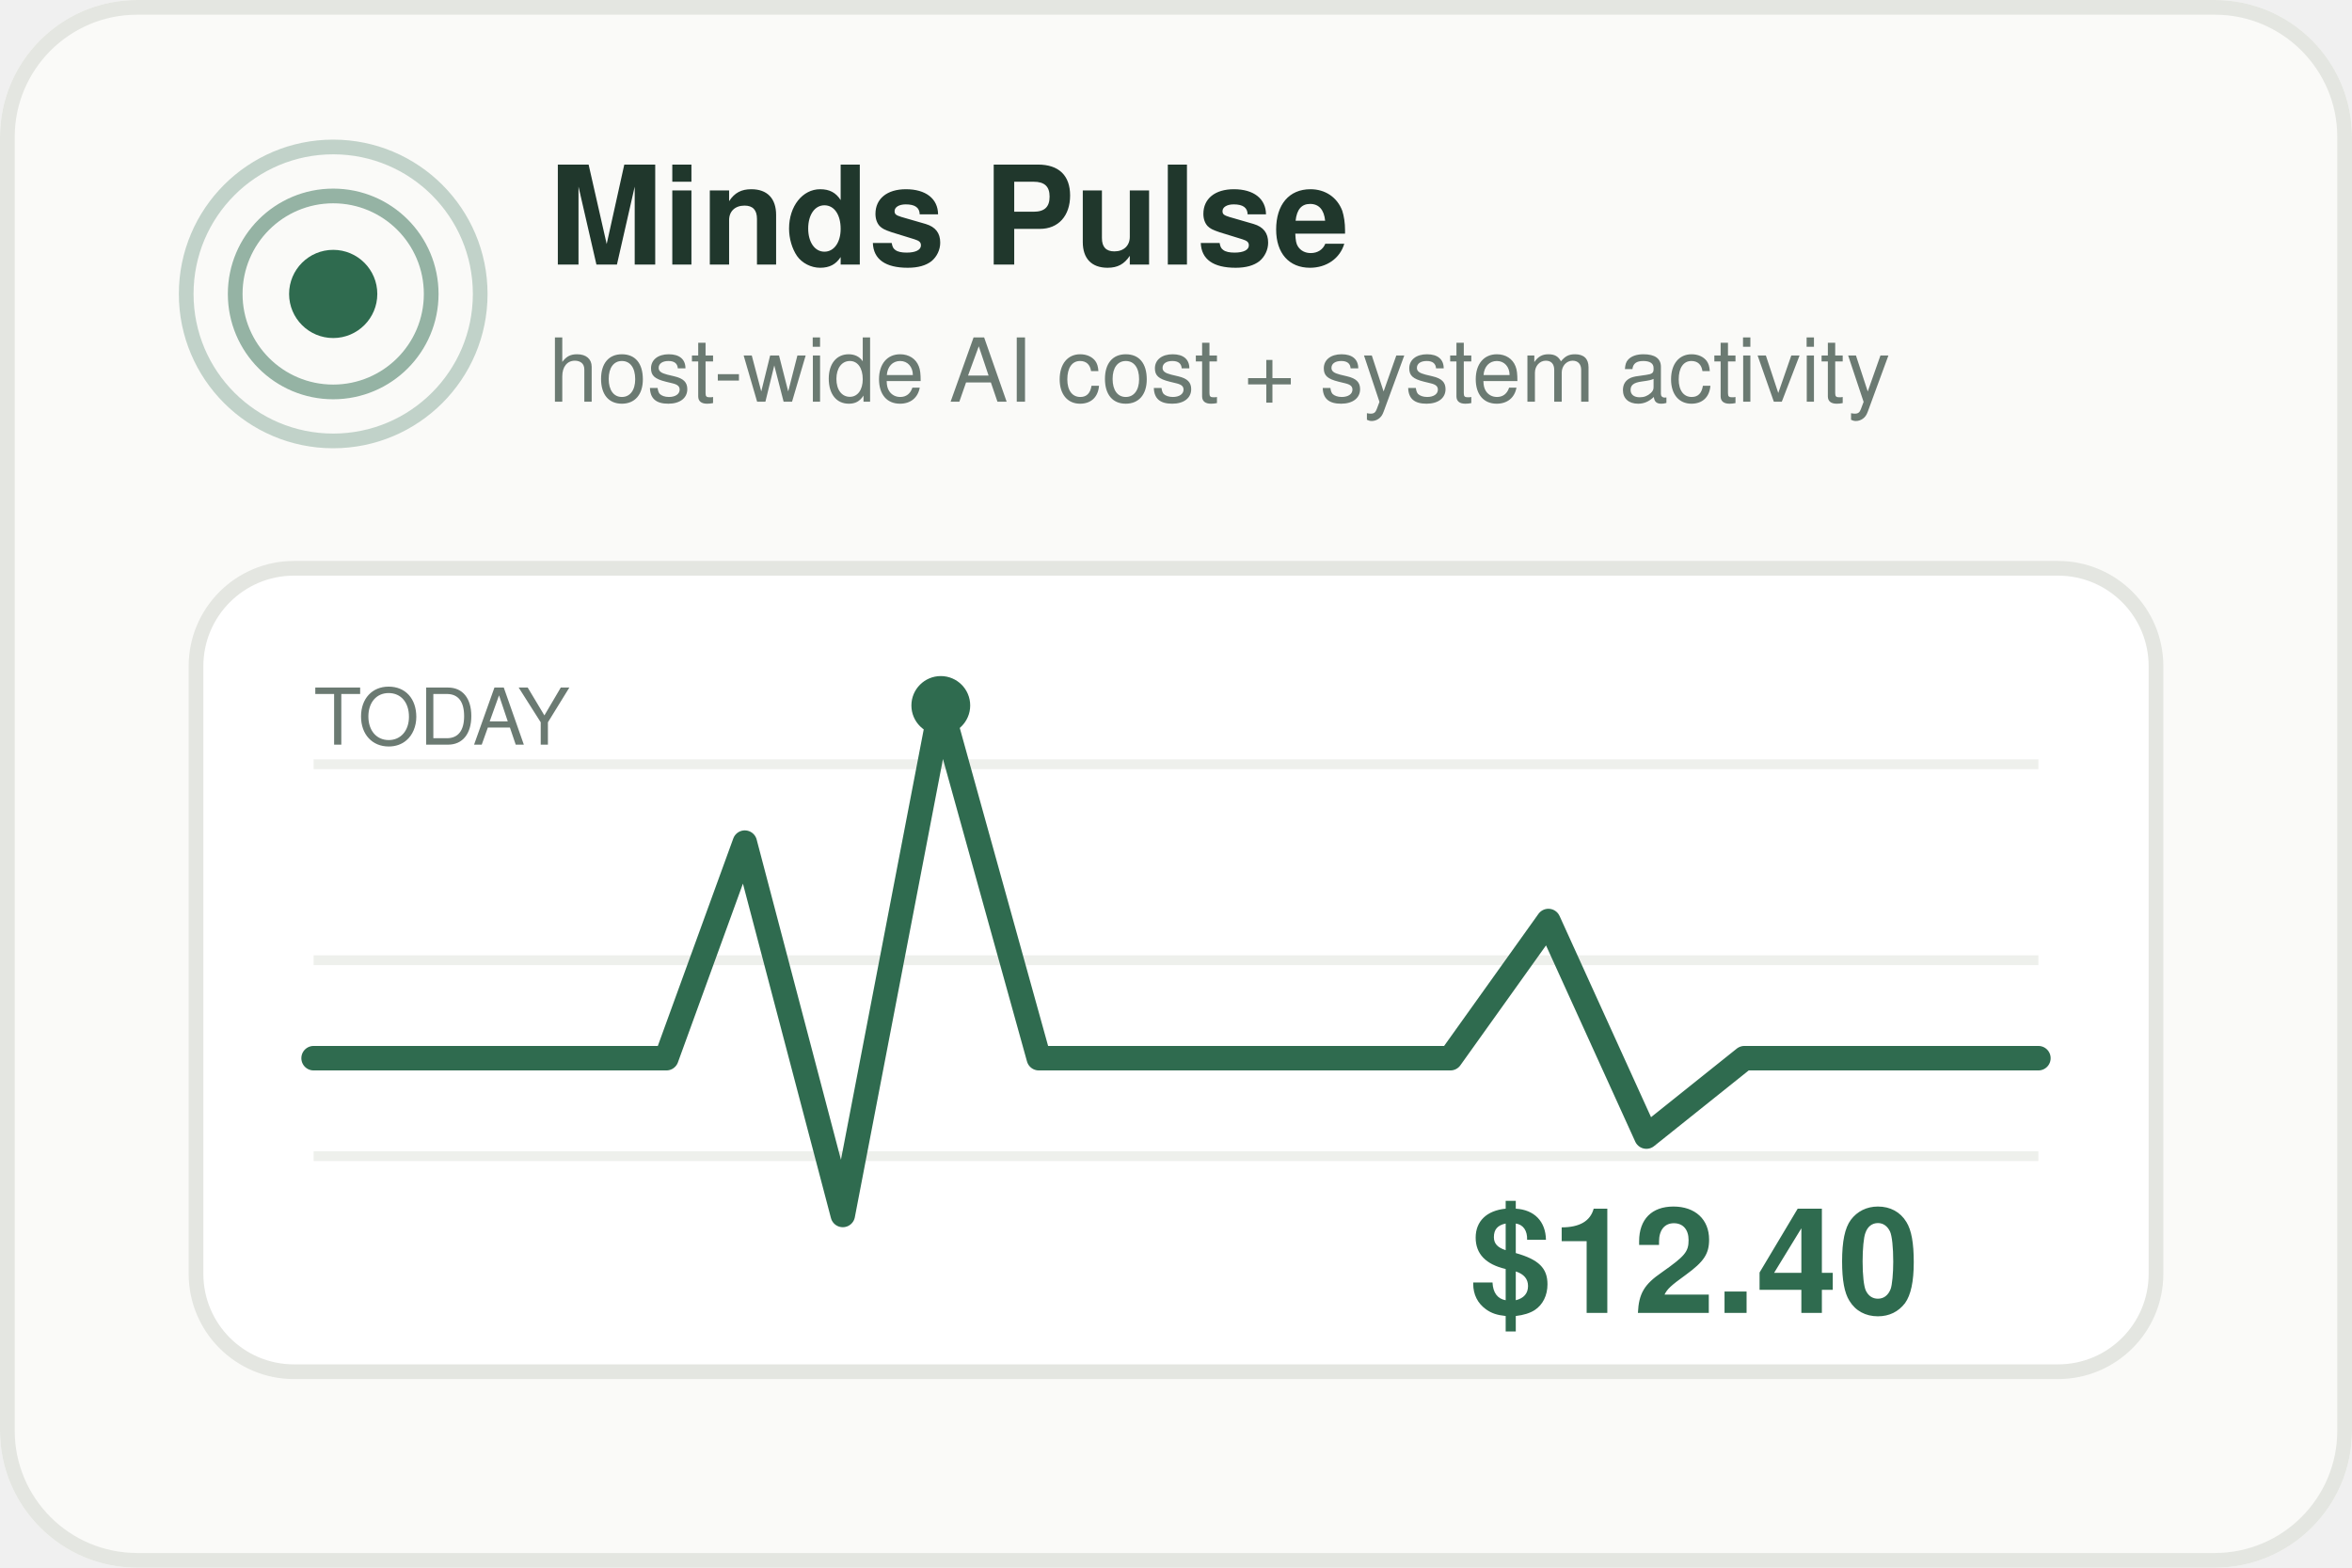
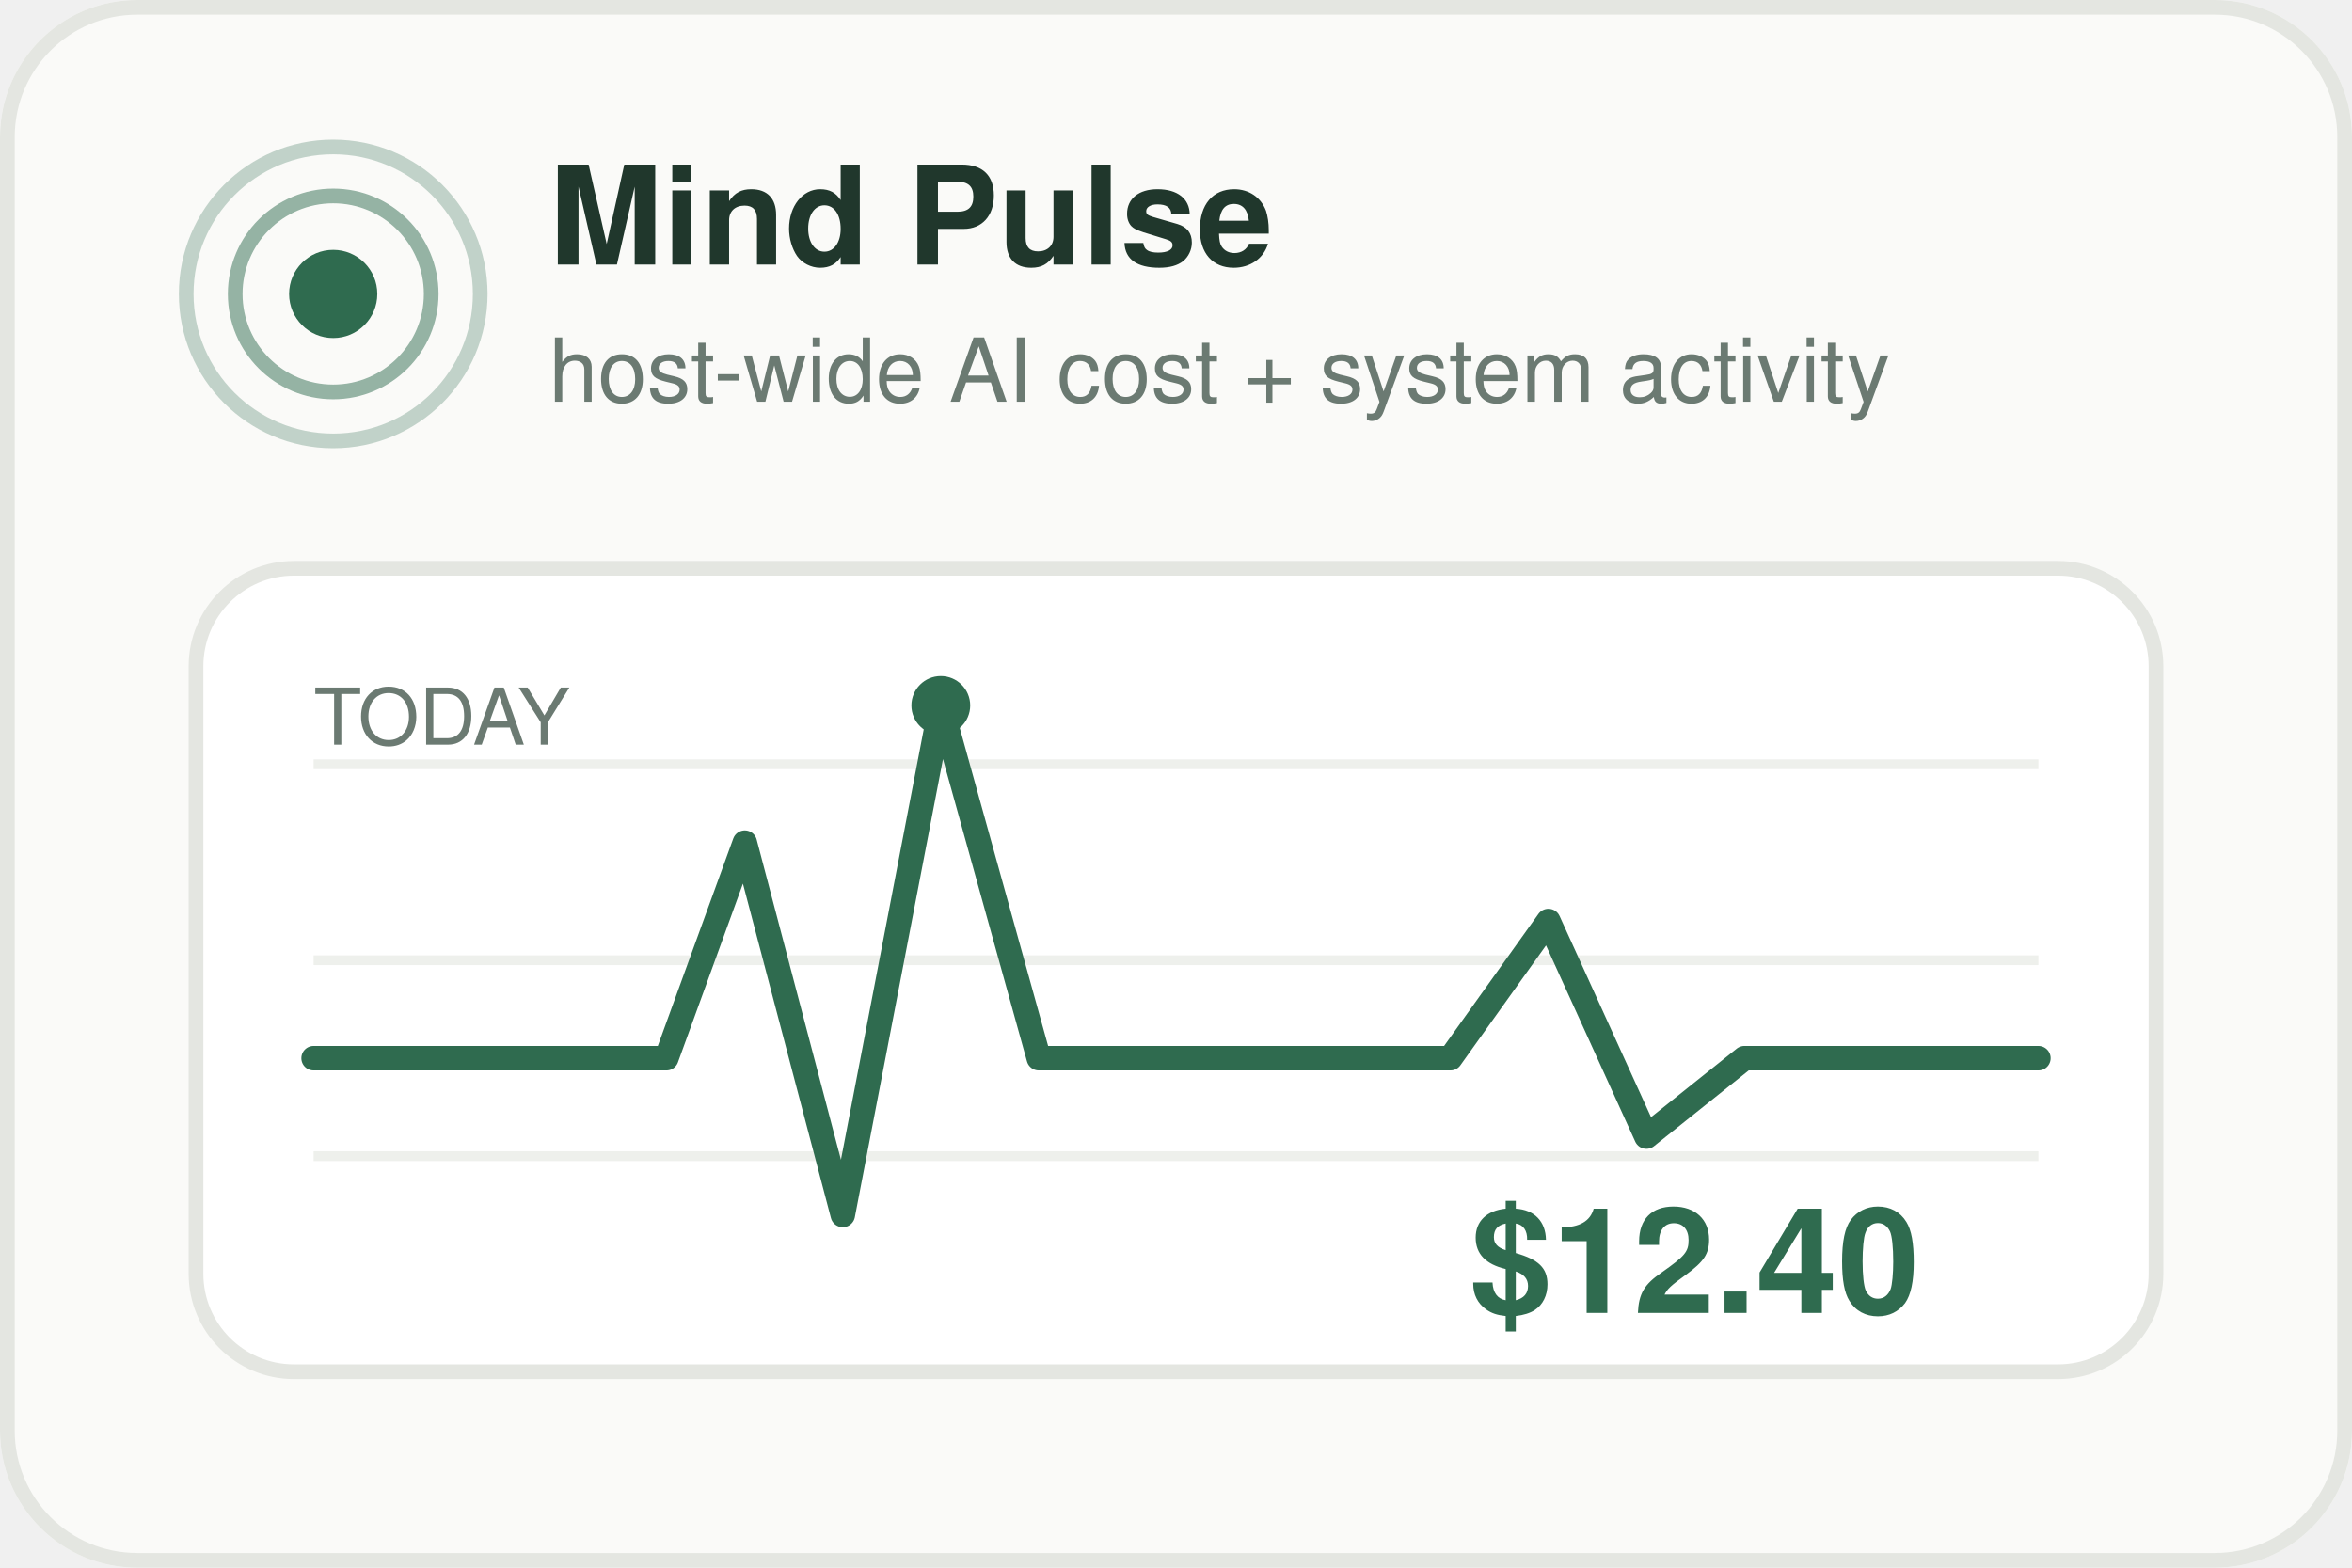
- <svg xmlns="http://www.w3.org/2000/svg" viewBox="0 0 240 160" role="img" aria-label="Minds Pulse">
+ <svg xmlns="http://www.w3.org/2000/svg" viewBox="0 0 240 160" role="img" aria-label="Mind Pulse">
  <rect width="240" height="160" rx="14" fill="#fafaf8" />
  <rect x="0.75" y="0.75" width="238.5" height="158.5" rx="13.25" fill="none" stroke="#e4e6e1" stroke-width="1.5" />
  <circle cx="34" cy="30" r="15" fill="none" stroke="#2f6b4f" stroke-width="1.5" opacity="0.28" />
  <circle cx="34" cy="30" r="10" fill="none" stroke="#2f6b4f" stroke-width="1.5" opacity="0.5" />
  <circle cx="34" cy="30" r="4.5" fill="#2f6b4f" />
-   <text x="56" y="27" font-family="Helvetica, Arial, sans-serif" font-size="14" font-weight="700" fill="#20372c">Minds Pulse</text>
+   <text x="56" y="27" font-family="Helvetica, Arial, sans-serif" font-size="14" font-weight="700" fill="#20372c">Mind Pulse</text>
  <text x="56" y="41" font-family="Helvetica, Arial, sans-serif" font-size="9" fill="#6b7a72">host-wide AI cost + system activity</text>
  <rect x="20" y="58" width="200" height="82" rx="10" fill="#ffffff" stroke="#e4e6e1" stroke-width="1.5" />
  <line x1="32" y1="78" x2="208" y2="78" stroke="#eef0ec" stroke-width="1" />
  <line x1="32" y1="98" x2="208" y2="98" stroke="#eef0ec" stroke-width="1" />
  <line x1="32" y1="118" x2="208" y2="118" stroke="#eef0ec" stroke-width="1" />
  <polyline points="32,108 58,108 68,108 76,86 86,124 96,72 106,108 132,108 148,108 158,94 168,116 178,108 208,108" fill="none" stroke="#2f6b4f" stroke-width="2.5" stroke-linejoin="round" stroke-linecap="round" />
  <circle cx="96" cy="72" r="3" fill="#2f6b4f" />
  <text x="32" y="76" font-family="Helvetica, Arial, sans-serif" font-size="8" fill="#6b7a72">TODAY</text>
  <text x="150" y="134" font-family="Helvetica, Arial, sans-serif" font-size="15" font-weight="700" fill="#2f6b4f">$12.40</text>
</svg>
